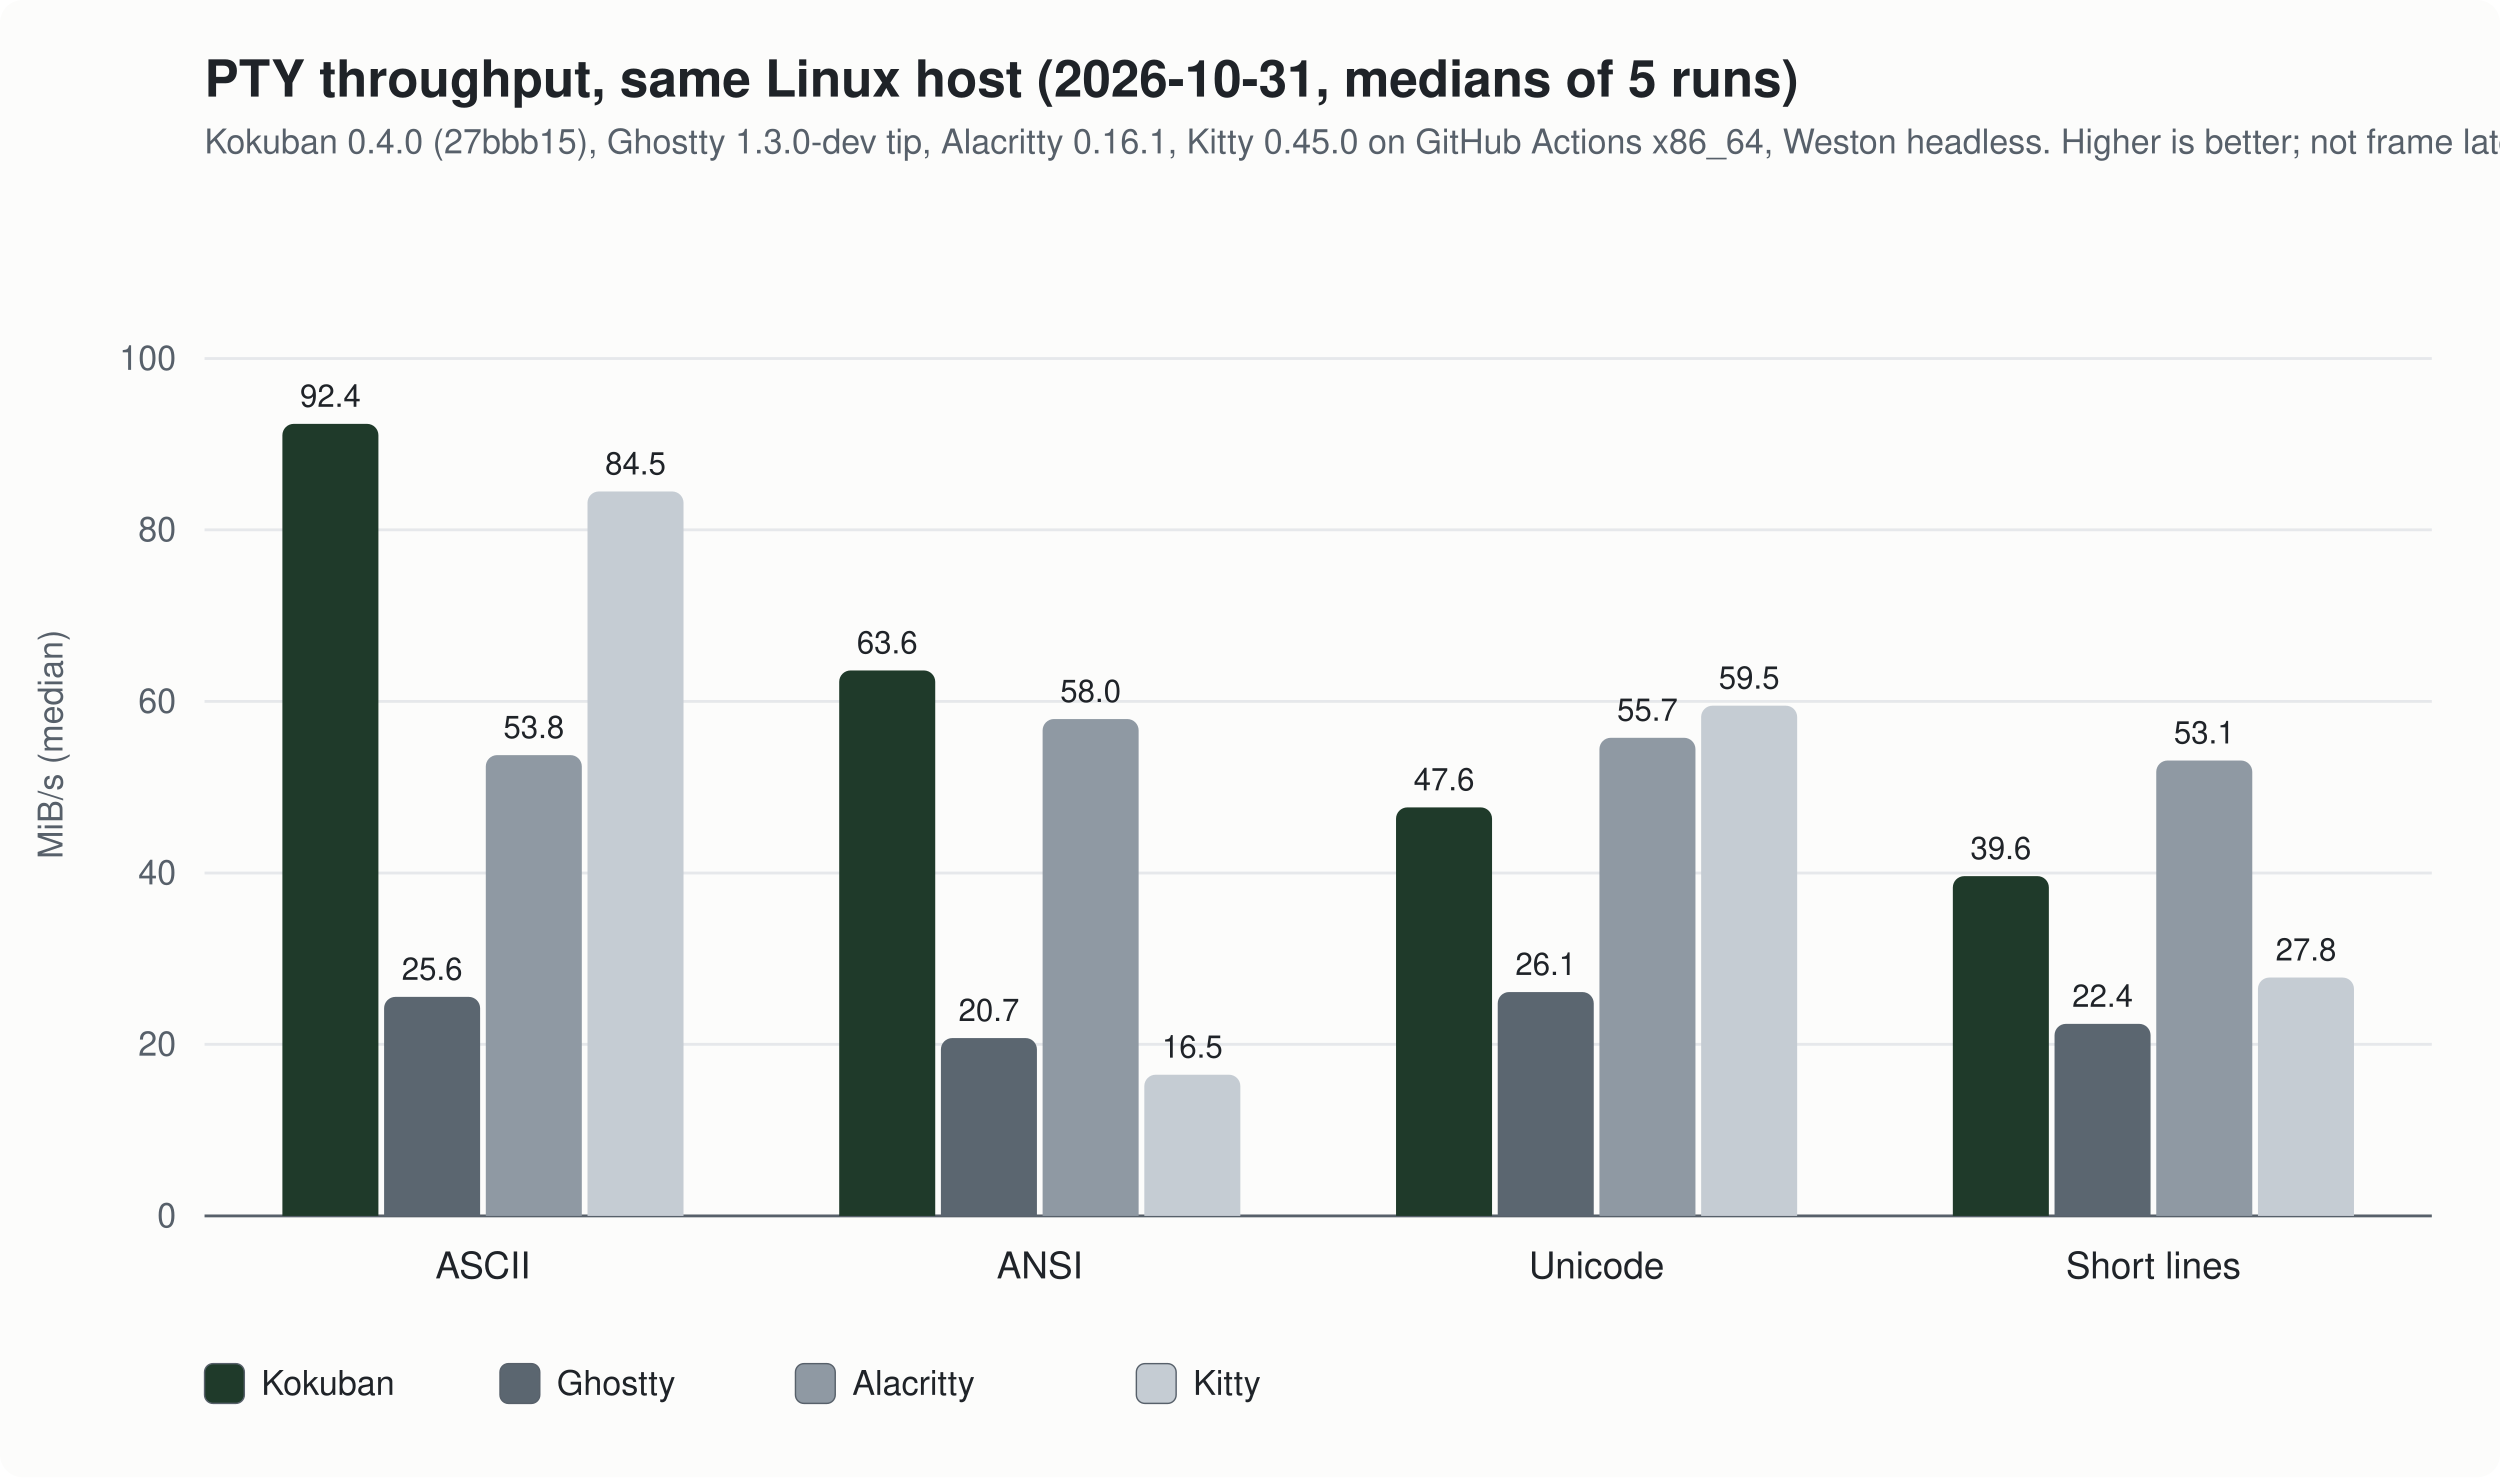
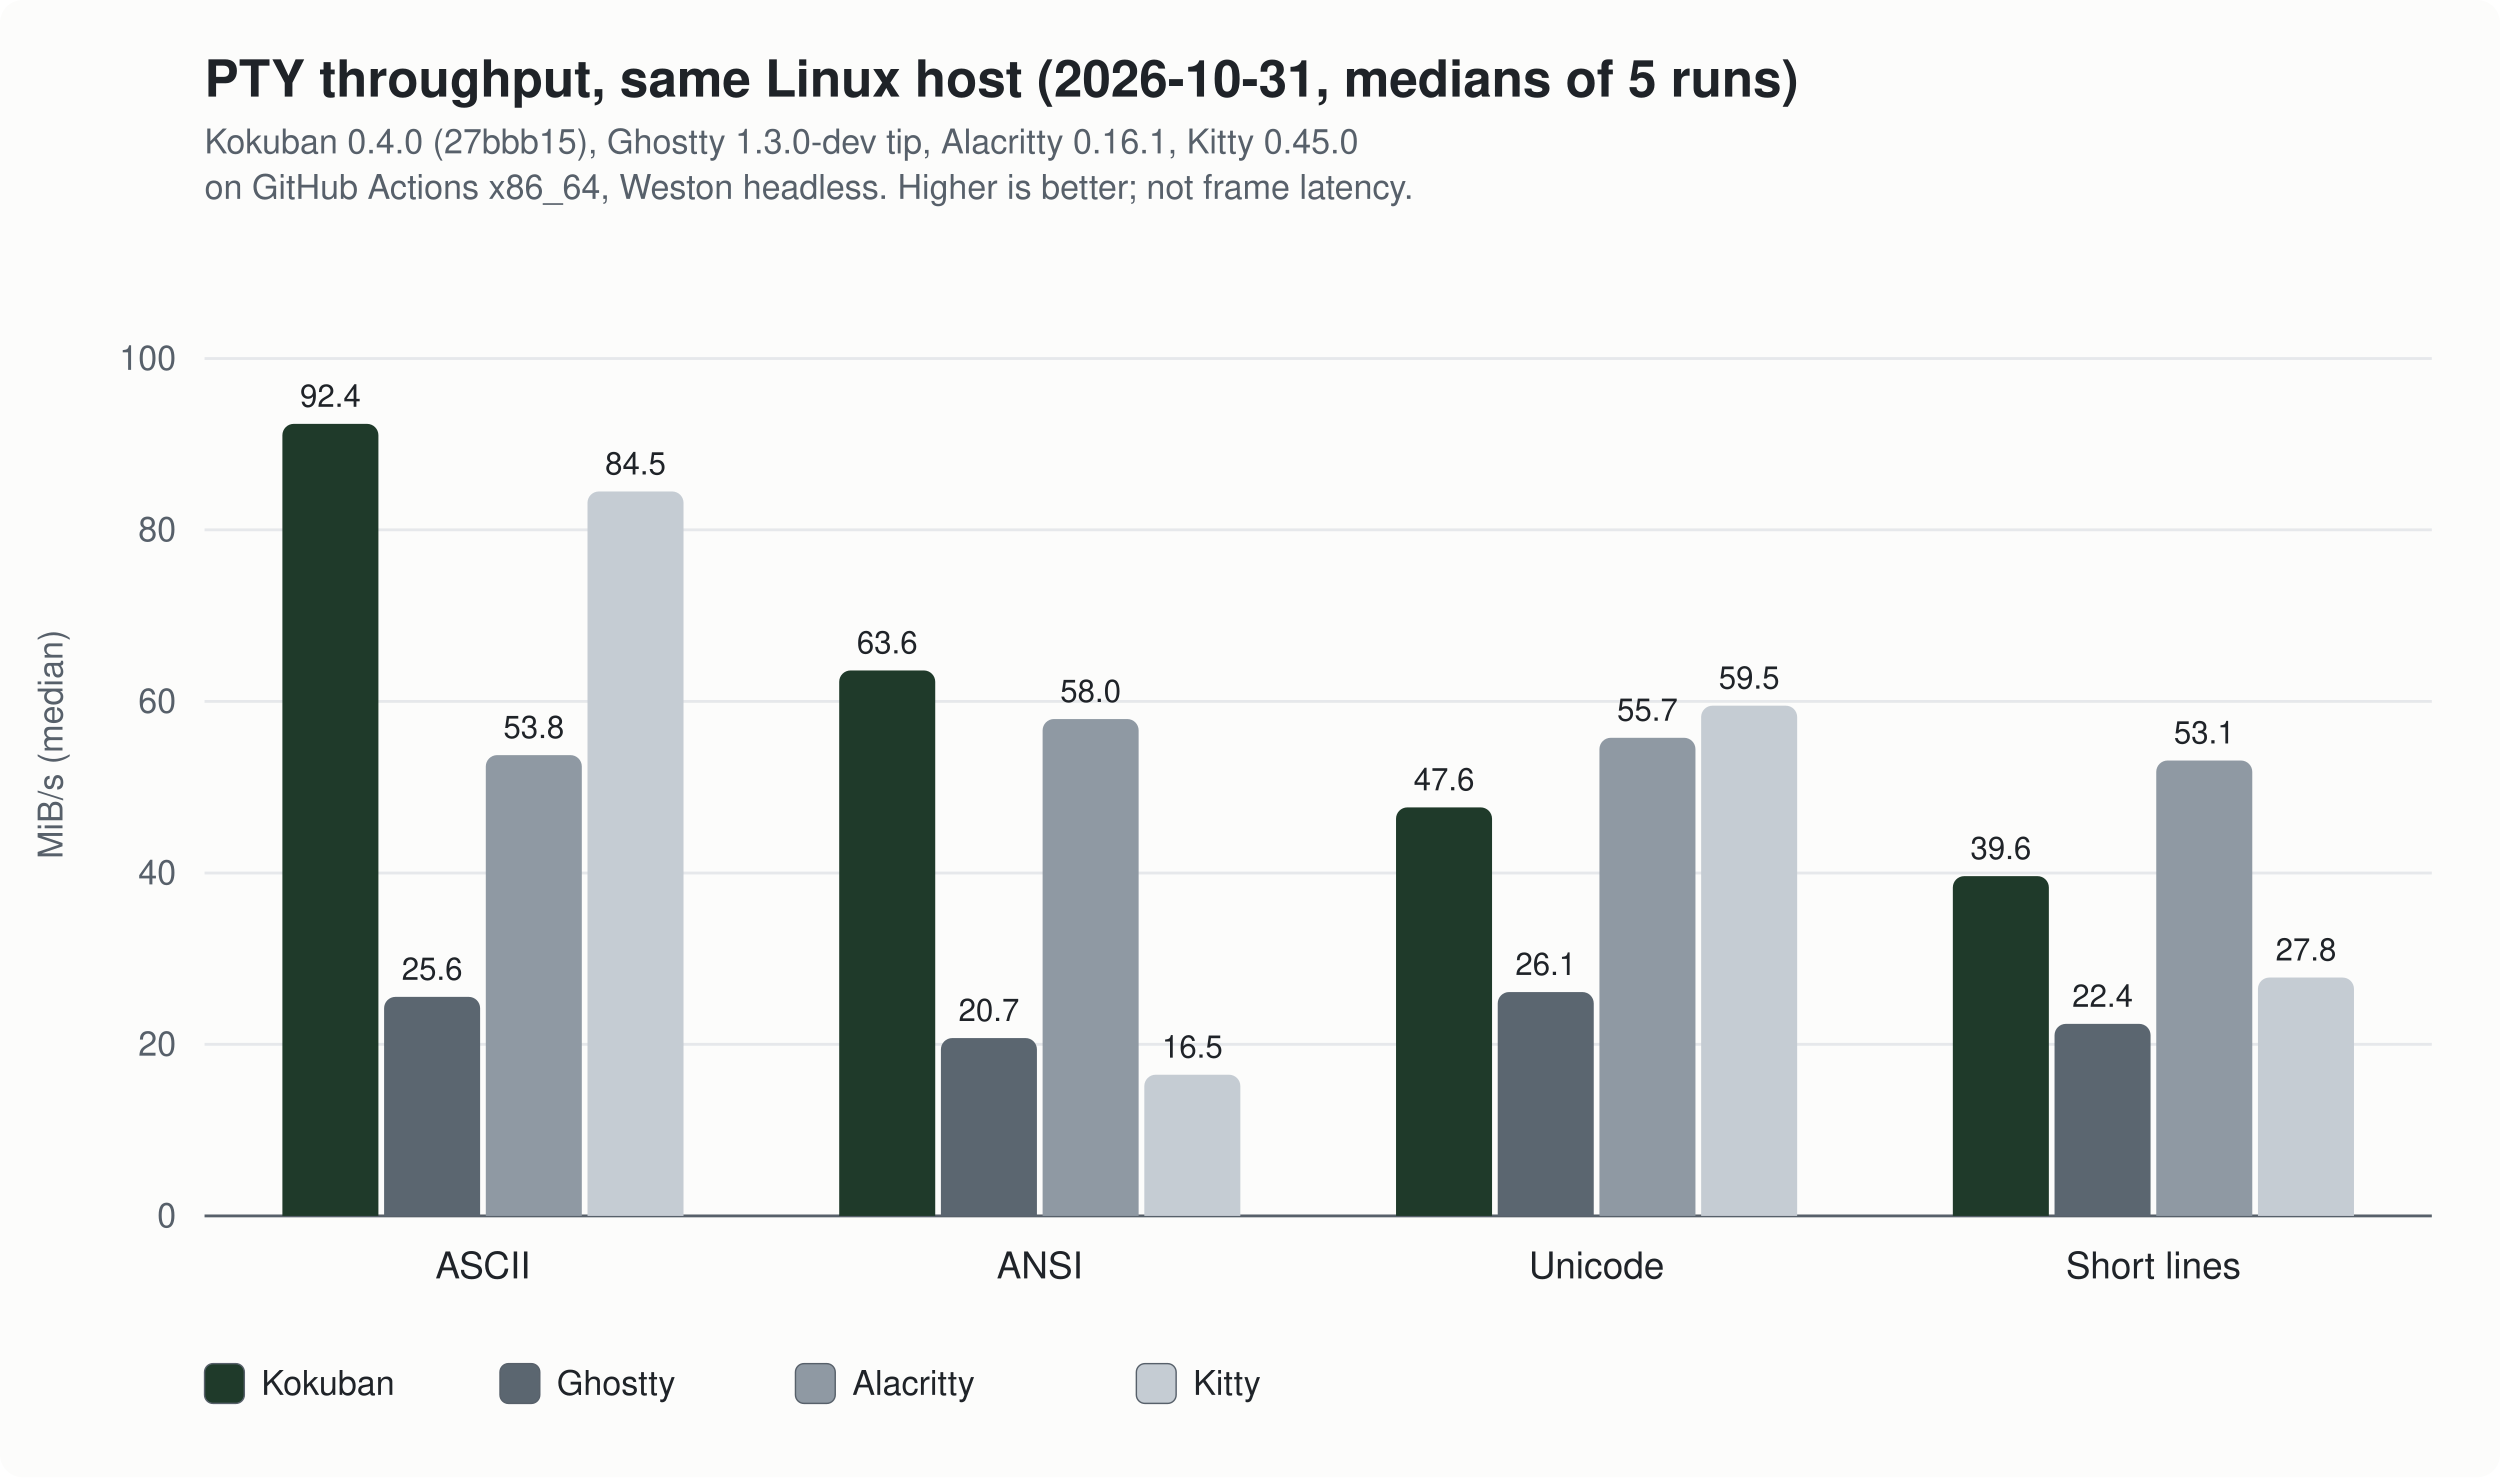
<svg xmlns="http://www.w3.org/2000/svg" width="880" height="520" viewBox="0 0 880 520" role="img" aria-labelledby="chart-title chart-desc" font-family="-apple-system, BlinkMacSystemFont, Segoe UI, Helvetica, Arial, sans-serif">
  <rect width="880" height="520" fill="#fcfcfb" rx="8" />
  <text x="72" y="34" font-size="18" font-weight="600" fill="#1f2328">PTY throughput, same Linux host (2026-10-31, medians of 5 runs)</text>
-   <text x="72" y="54" font-size="12" fill="#57606a">Kokuban 0.4.0 (27bbb15), Ghostty 1.3.0-dev tip, Alacritty 0.16.1, Kitty 0.45.0 on GitHub Actions x86_64, Weston headless. Higher is better; not frame latency.</text>
+   <text x="72" y="54" font-size="12" fill="#57606a">Kokuban 0.4.0 (27bbb15), Ghostty 1.3.0-dev tip, Alacritty 0.16.1, Kitty 0.45.0</text>
+   <text x="72" y="70" font-size="12" fill="#57606a">on GitHub Actions x86_64, Weston headless. Higher is better; not frame latency.</text>
  <line x1="72" x2="856" y1="428.0" y2="428.0" stroke="#57606a" stroke-width="1" />
  <text x="62" y="432.0" font-size="12" text-anchor="end" fill="#57606a">0</text>
  <line x1="72" x2="856" y1="367.6" y2="367.6" stroke="#e6e8eb" stroke-width="1" />
  <text x="62" y="371.6" font-size="12" text-anchor="end" fill="#57606a">20</text>
  <line x1="72" x2="856" y1="307.3" y2="307.3" stroke="#e6e8eb" stroke-width="1" />
  <text x="62" y="311.3" font-size="12" text-anchor="end" fill="#57606a">40</text>
  <line x1="72" x2="856" y1="246.9" y2="246.9" stroke="#e6e8eb" stroke-width="1" />
  <text x="62" y="250.9" font-size="12" text-anchor="end" fill="#57606a">60</text>
  <line x1="72" x2="856" y1="186.5" y2="186.5" stroke="#e6e8eb" stroke-width="1" />
  <text x="62" y="190.5" font-size="12" text-anchor="end" fill="#57606a">80</text>
  <line x1="72" x2="856" y1="126.2" y2="126.2" stroke="#e6e8eb" stroke-width="1" />
  <text x="62" y="130.2" font-size="12" text-anchor="end" fill="#57606a">100</text>
  <text transform="translate(22 262.0) rotate(-90)" font-size="12" text-anchor="middle" fill="#57606a">MiB/s (median)</text>
  <path d="M99.4,428.0 V153.2 a4,4 0 0 1 4,-4 H129.2 a4,4 0 0 1 4,4 V428.0 Z" fill="#1f3a2a" />
  <text x="116.3" y="143.2" font-size="11" text-anchor="middle" fill="#1f2328">92.4</text>
  <path d="M135.2,428.0 V354.9 a4,4 0 0 1 4,-4 H165.0 a4,4 0 0 1 4,4 V428.0 Z" fill="#5b6670" />
  <text x="152.1" y="344.9" font-size="11" text-anchor="middle" fill="#1f2328">25.6</text>
  <path d="M171.0,428.0 V269.8 a4,4 0 0 1 4,-4 H200.8 a4,4 0 0 1 4,4 V428.0 Z" fill="#8f99a3" />
  <text x="187.9" y="259.8" font-size="11" text-anchor="middle" fill="#1f2328">53.8</text>
  <path d="M206.8,428.0 V177.0 a4,4 0 0 1 4,-4 H236.6 a4,4 0 0 1 4,4 V428.0 Z" fill="#c5ccd3" />
  <text x="223.7" y="167.0" font-size="11" text-anchor="middle" fill="#1f2328">84.5</text>
  <text x="170.0" y="450" font-size="13" text-anchor="middle" fill="#1f2328">ASCII</text>
  <path d="M295.4,428.0 V240.0 a4,4 0 0 1 4,-4 H325.2 a4,4 0 0 1 4,4 V428.0 Z" fill="#1f3a2a" />
  <text x="312.3" y="230.0" font-size="11" text-anchor="middle" fill="#1f2328">63.6</text>
  <path d="M331.2,428.0 V369.4 a4,4 0 0 1 4,-4 H361.0 a4,4 0 0 1 4,4 V428.0 Z" fill="#5b6670" />
  <text x="348.1" y="359.4" font-size="11" text-anchor="middle" fill="#1f2328">20.7</text>
  <path d="M367.0,428.0 V257.1 a4,4 0 0 1 4,-4 H396.8 a4,4 0 0 1 4,4 V428.0 Z" fill="#8f99a3" />
  <text x="383.9" y="247.1" font-size="11" text-anchor="middle" fill="#1f2328">58.0</text>
  <path d="M402.8,428.0 V382.3 a4,4 0 0 1 4,-4 H432.6 a4,4 0 0 1 4,4 V428.0 Z" fill="#c5ccd3" />
  <text x="419.7" y="372.3" font-size="11" text-anchor="middle" fill="#1f2328">16.5</text>
  <text x="366.0" y="450" font-size="13" text-anchor="middle" fill="#1f2328">ANSI</text>
  <path d="M491.4,428.0 V288.2 a4,4 0 0 1 4,-4 H521.2 a4,4 0 0 1 4,4 V428.0 Z" fill="#1f3a2a" />
  <text x="508.3" y="278.2" font-size="11" text-anchor="middle" fill="#1f2328">47.6</text>
  <path d="M527.2,428.0 V353.2 a4,4 0 0 1 4,-4 H557.0 a4,4 0 0 1 4,4 V428.0 Z" fill="#5b6670" />
  <text x="544.1" y="343.2" font-size="11" text-anchor="middle" fill="#1f2328">26.1</text>
  <path d="M563.0,428.0 V263.7 a4,4 0 0 1 4,-4 H592.8 a4,4 0 0 1 4,4 V428.0 Z" fill="#8f99a3" />
  <text x="579.9" y="253.7" font-size="11" text-anchor="middle" fill="#1f2328">55.7</text>
  <path d="M598.8,428.0 V252.4 a4,4 0 0 1 4,-4 H628.6 a4,4 0 0 1 4,4 V428.0 Z" fill="#c5ccd3" />
  <text x="615.7" y="242.4" font-size="11" text-anchor="middle" fill="#1f2328">59.5</text>
  <text x="562.0" y="450" font-size="13" text-anchor="middle" fill="#1f2328">Unicode</text>
  <path d="M687.4,428.0 V312.4 a4,4 0 0 1 4,-4 H717.2 a4,4 0 0 1 4,4 V428.0 Z" fill="#1f3a2a" />
  <text x="704.3" y="302.4" font-size="11" text-anchor="middle" fill="#1f2328">39.6</text>
  <path d="M723.2,428.0 V364.4 a4,4 0 0 1 4,-4 H753.0 a4,4 0 0 1 4,4 V428.0 Z" fill="#5b6670" />
  <text x="740.1" y="354.4" font-size="11" text-anchor="middle" fill="#1f2328">22.4</text>
  <path d="M759.0,428.0 V271.7 a4,4 0 0 1 4,-4 H788.8 a4,4 0 0 1 4,4 V428.0 Z" fill="#8f99a3" />
  <text x="775.9" y="261.7" font-size="11" text-anchor="middle" fill="#1f2328">53.1</text>
  <path d="M794.8,428.0 V348.1 a4,4 0 0 1 4,-4 H824.6 a4,4 0 0 1 4,4 V428.0 Z" fill="#c5ccd3" />
  <text x="811.7" y="338.1" font-size="11" text-anchor="middle" fill="#1f2328">27.8</text>
  <text x="758.0" y="450" font-size="13" text-anchor="middle" fill="#1f2328">Short lines</text>
  <rect x="72" y="480" width="14" height="14" rx="3" fill="#1f3a2a" stroke="#57606a" stroke-width="0.5" />
  <text x="92" y="491" font-size="12" fill="#1f2328">Kokuban</text>
  <rect x="176" y="480" width="14" height="14" rx="3" fill="#5b6670" stroke="#57606a" stroke-width="0.5" />
  <text x="196" y="491" font-size="12" fill="#1f2328">Ghostty</text>
  <rect x="280" y="480" width="14" height="14" rx="3" fill="#8f99a3" stroke="#57606a" stroke-width="0.5" />
  <text x="300" y="491" font-size="12" fill="#1f2328">Alacritty</text>
  <rect x="400" y="480" width="14" height="14" rx="3" fill="#c5ccd3" stroke="#57606a" stroke-width="0.5" />
  <text x="420" y="491" font-size="12" fill="#1f2328">Kitty</text>
</svg>
